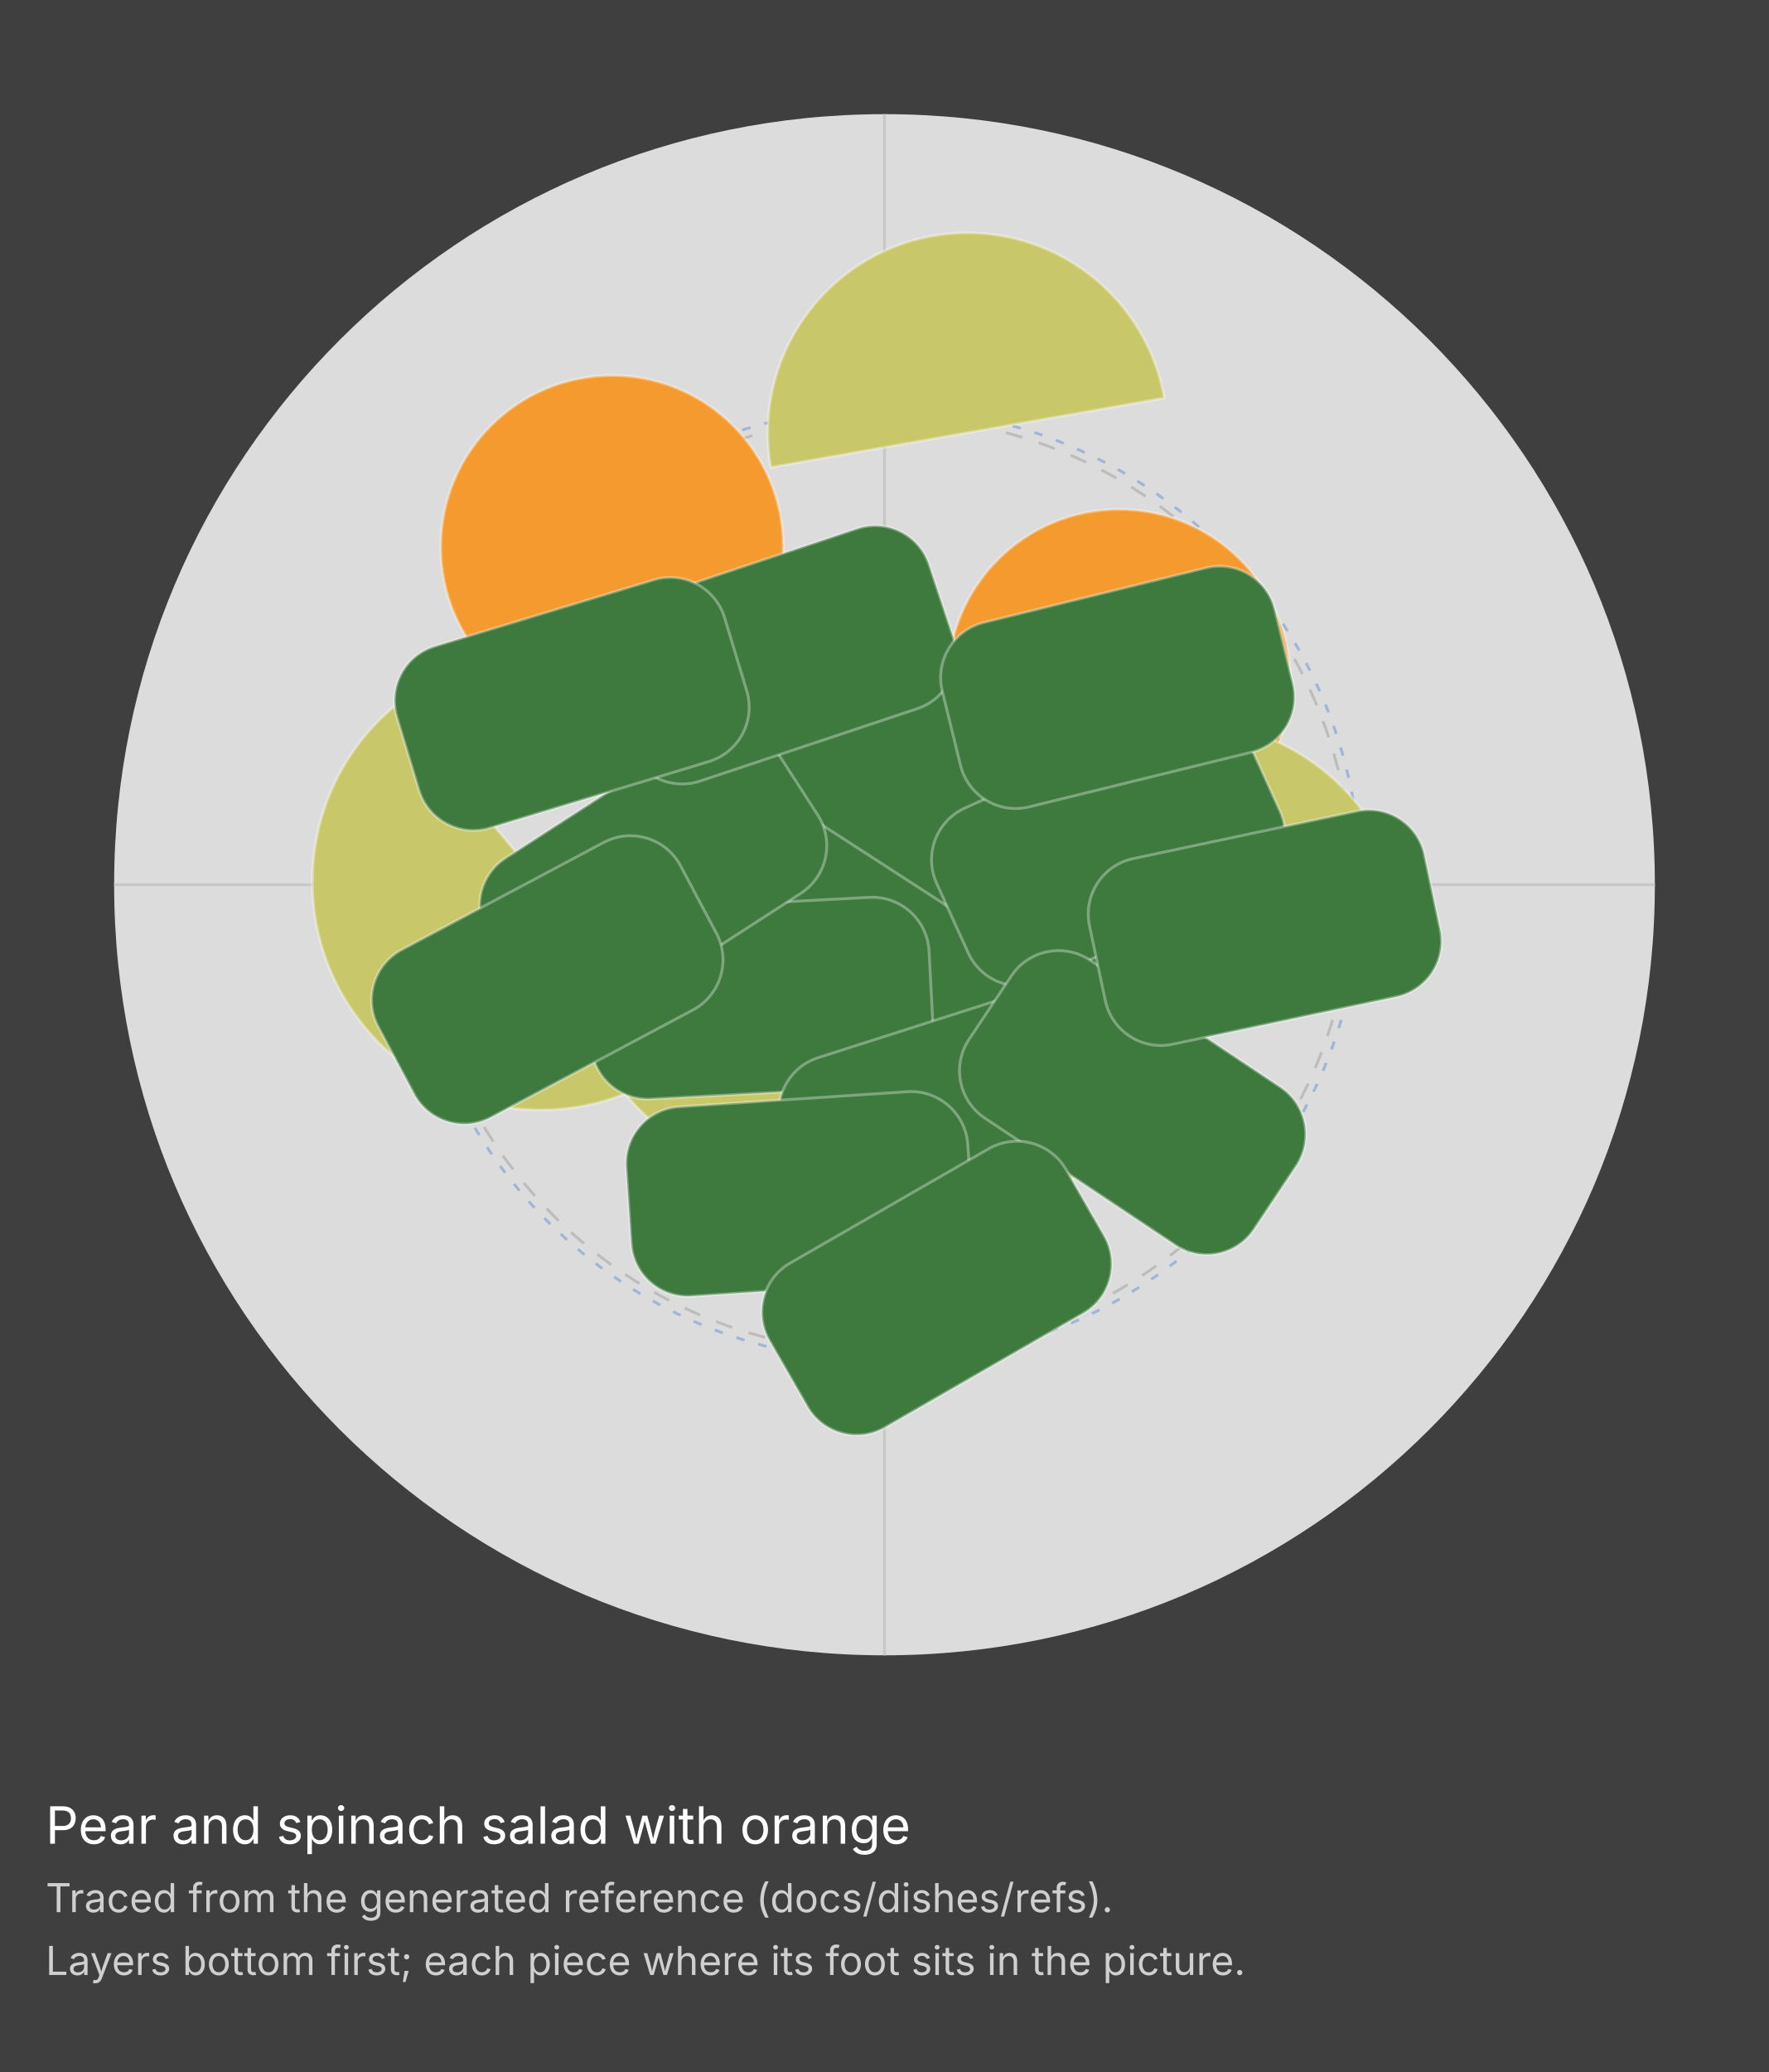
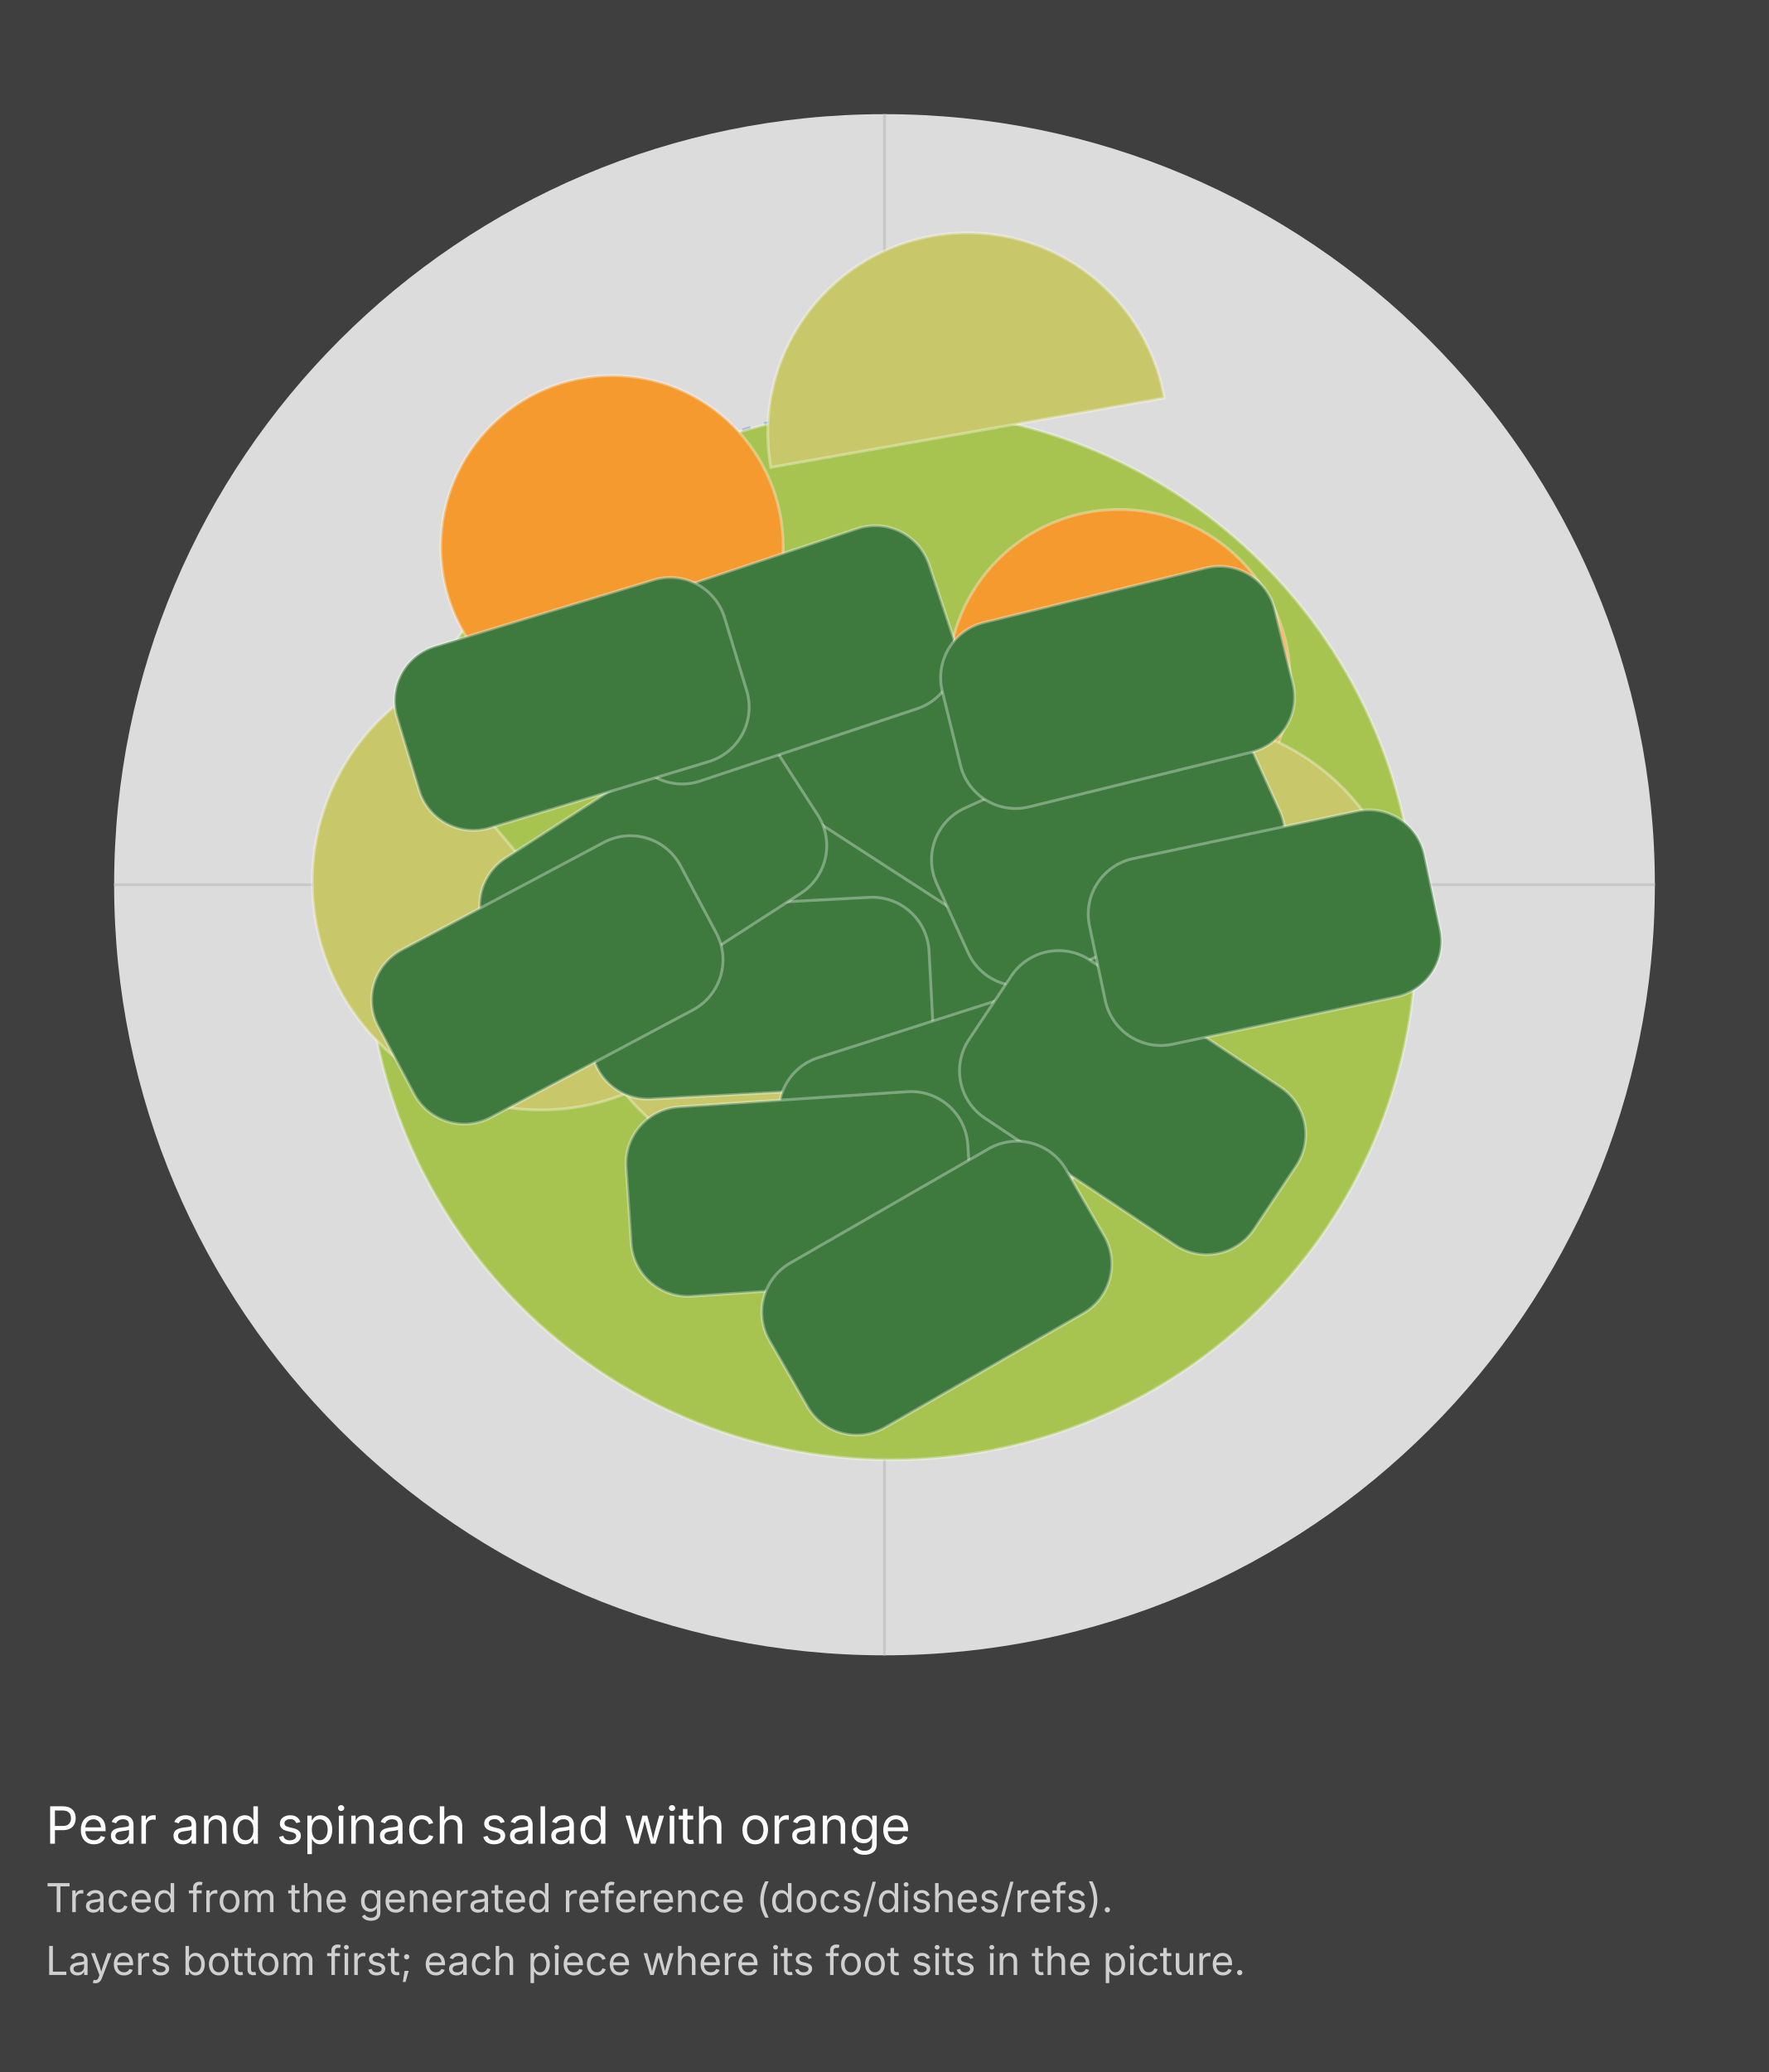
<svg xmlns="http://www.w3.org/2000/svg" width="620" height="726">
  <rect width="620" height="726" fill="#3f3f3f" />
  <circle cx="310.0" cy="310.0" r="270.0" fill="#dcdcdc" />
  <circle cx="310.0" cy="310.0" r="164.0" fill="none" stroke="#bdbdbd" stroke-dasharray="6 6" />
  <circle cx="310.0" cy="310.0" r="166.9" fill="none" stroke="#9fb6d8" stroke-dasharray="3 5" />
  <line x1="40.0" y1="310.0" x2="580.0" y2="310.0" stroke="#c8c8c8" />
  <line x1="310.0" y1="40.0" x2="310.0" y2="580.0" stroke="#c8c8c8" />
+   <circle transform="translate(312.4 327.5) rotate(0)" r="184.0" fill="#a8c450" stroke="#ffffff55" />
  <circle transform="translate(214.5 191.6) rotate(90)" r="60.0" fill="#f59a2e" stroke="#ffffff55" />
  <circle transform="translate(392.2 238.5) rotate(90)" r="60.0" fill="#f59a2e" stroke="#ffffff55" />
  <circle transform="translate(322.5 367.6) rotate(90)" r="70.0" fill="#f59a2e" stroke="#ffffff55" />
  <path transform="translate(189.5 308.9) rotate(50)" d="M -80.0 0 A 80.0 80.0 0 0 0 80.0 0 Z" fill="#c8c86a" stroke="#ffffff55" />
  <path transform="translate(280.9 332.4) rotate(30)" d="M -80.0 0 A 80.0 80.0 0 0 0 80.0 0 Z" fill="#c8c86a" stroke="#ffffff55" />
  <path transform="translate(413.8 332.4) rotate(150)" d="M -80.0 0 A 80.0 80.0 0 0 0 80.0 0 Z" fill="#c8c86a" stroke="#ffffff55" />
  <path transform="translate(339.1 151.6) rotate(170)" d="M -70.0 0 A 70.0 70.0 0 0 0 70.0 0 Z" fill="#c8c86a" stroke="#ffffff55" />
  <rect transform="translate(331.6 332.6) rotate(113.9305)" x="-33.2" y="-60.0" width="66.5" height="120.0" rx="19.9" fill="#3e7a3e" stroke="#ffffff55" />
  <rect transform="translate(266.4 349.7) rotate(86.96008)" x="-33.2" y="-60.0" width="66.5" height="120.0" rx="19.9" fill="#3e7a3e" stroke="#ffffff55" />
  <rect transform="translate(317.5 268.4) rotate(122.9237)" x="-33.2" y="-60.0" width="66.5" height="120.0" rx="19.9" fill="#3e7a3e" stroke="#ffffff55" />
  <rect transform="translate(335.1 390.0) rotate(72.27973)" x="-33.2" y="-60.0" width="66.5" height="120.0" rx="19.9" fill="#3e7a3e" stroke="#ffffff55" />
  <rect transform="translate(228.9 306.8) rotate(57.14732)" x="-33.2" y="-60.0" width="66.5" height="120.0" rx="19.9" fill="#3e7a3e" stroke="#ffffff55" />
  <rect transform="translate(388.4 296.8) rotate(65.58386)" x="-33.2" y="-60.0" width="66.5" height="120.0" rx="19.9" fill="#3e7a3e" stroke="#ffffff55" />
  <rect transform="translate(280.2 418.3) rotate(86.20659)" x="-33.2" y="-60.0" width="66.5" height="120.0" rx="19.9" fill="#3e7a3e" stroke="#ffffff55" />
  <rect transform="translate(272.9 229.4) rotate(71.56543)" x="-33.2" y="-60.0" width="66.5" height="120.0" rx="19.9" fill="#3e7a3e" stroke="#ffffff55" />
  <rect transform="translate(397.0 386.3) rotate(123.6888)" x="-33.2" y="-60.0" width="66.5" height="120.0" rx="19.9" fill="#3e7a3e" stroke="#ffffff55" />
  <rect transform="translate(191.8 343.3) rotate(62.00785)" x="-33.2" y="-60.0" width="66.5" height="120.0" rx="19.9" fill="#3e7a3e" stroke="#ffffff55" />
  <rect transform="translate(391.7 240.8) rotate(76.19196)" x="-33.2" y="-60.0" width="66.5" height="120.0" rx="19.9" fill="#3e7a3e" stroke="#ffffff55" />
  <rect transform="translate(328.3 451.3) rotate(60.07614)" x="-33.2" y="-60.0" width="66.5" height="120.0" rx="19.9" fill="#3e7a3e" stroke="#ffffff55" />
  <rect transform="translate(200.4 246.6) rotate(73.14782)" x="-33.2" y="-60.0" width="66.5" height="120.0" rx="19.9" fill="#3e7a3e" stroke="#ffffff55" />
  <rect transform="translate(443.3 325.0) rotate(78.0395)" x="-33.2" y="-60.0" width="66.5" height="120.0" rx="19.9" fill="#3e7a3e" stroke="#ffffff55" />
  <text x="16" y="646" fill="#ffffff" font-family="Inter, sans-serif" font-size="18">Pear and spinach salad with orange</text>
  <text x="16" y="670" fill="#cfcfcf" font-family="Inter, sans-serif" font-size="14">Traced from the generated reference (docs/dishes/refs).</text>
  <text x="16" y="692" fill="#cfcfcf" font-family="Inter, sans-serif" font-size="14">Layers bottom first; each piece where its foot sits in the picture.</text>
  <text x="16" y="714" fill="#cfcfcf" font-family="Inter, sans-serif" font-size="14" />
</svg>
